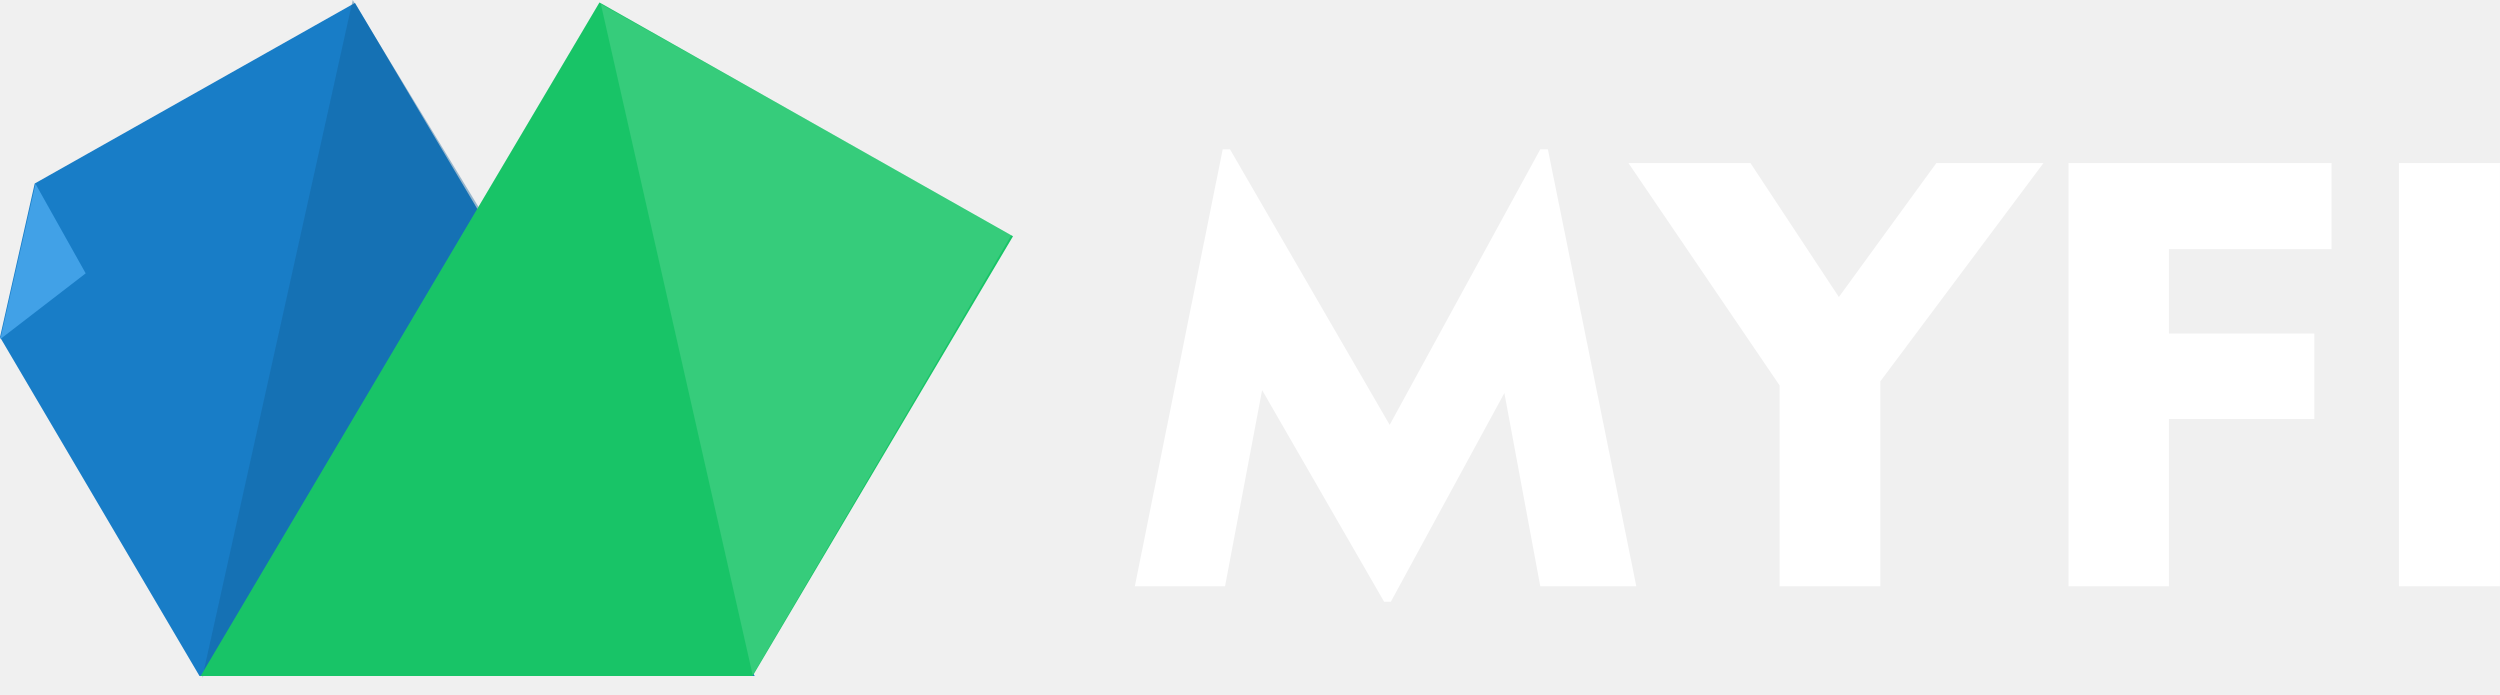
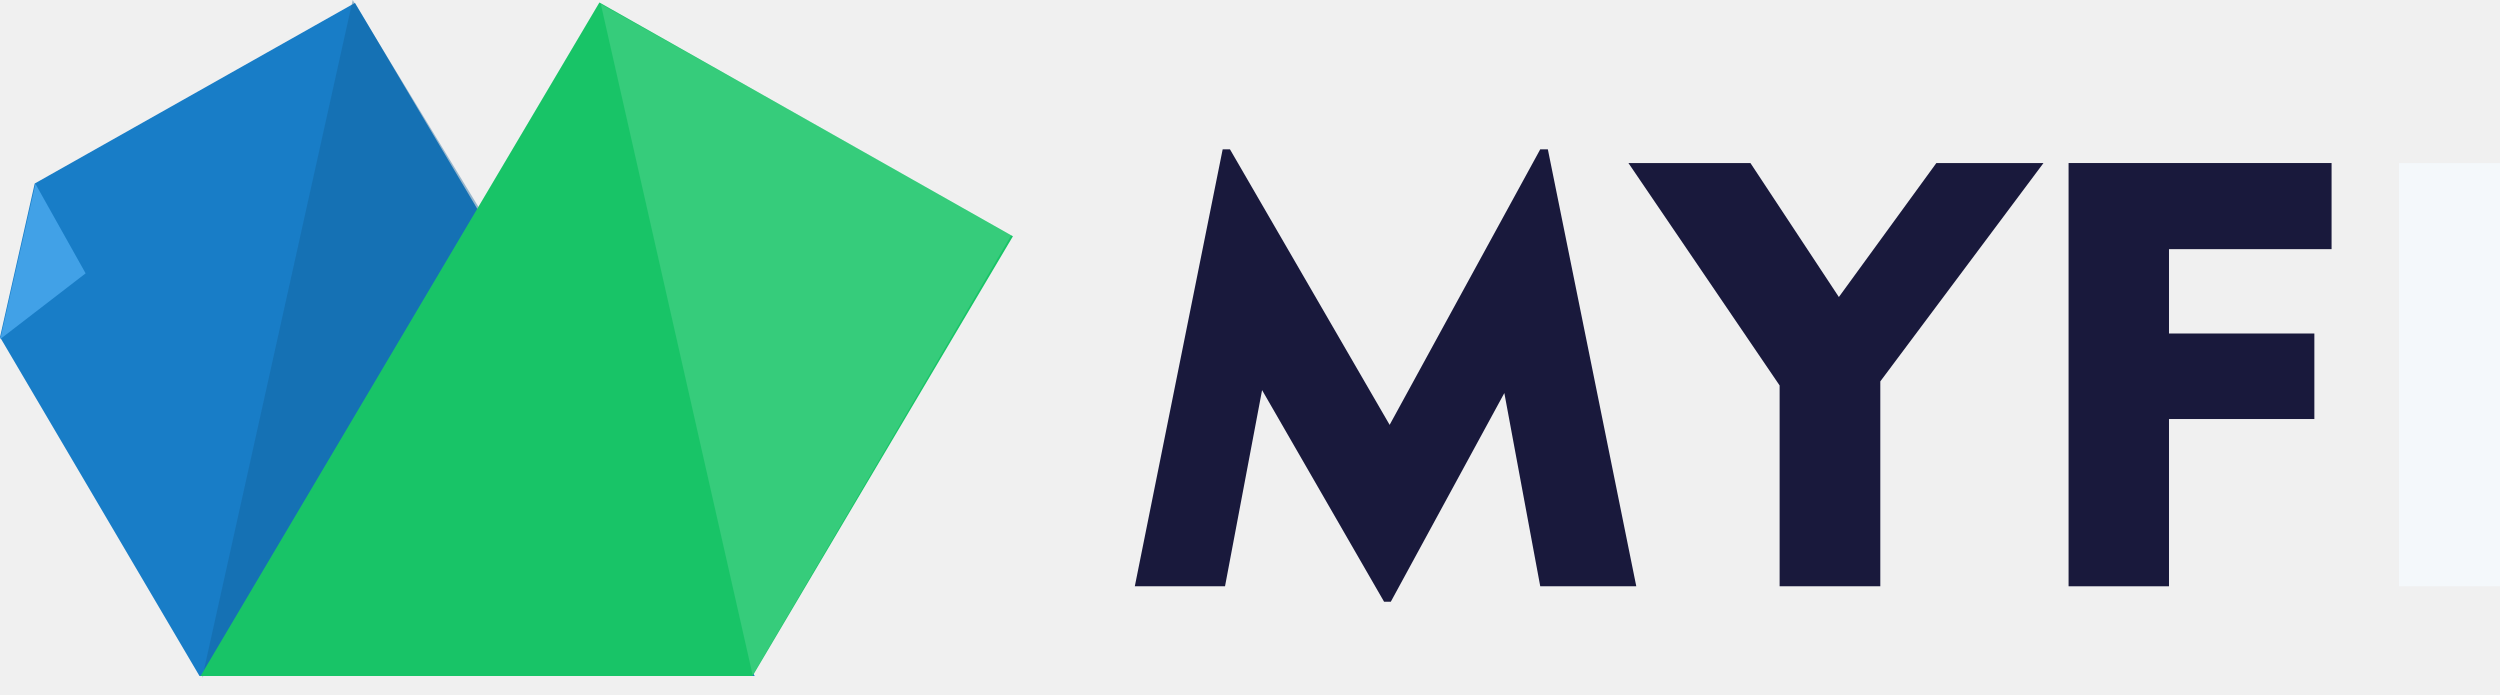
<svg xmlns="http://www.w3.org/2000/svg" width="144" height="40" viewBox="0 0 144 40" fill="none">
-   <g clip-path="url(#clip0_892_8205)">
-     <path d="M65.367 33.77L70.428 8.601H70.848L80.045 24.472L88.72 8.601H89.157L94.252 33.77H88.72L86.652 22.64L80.112 34.661H79.725L72.698 22.471L70.562 33.77H65.367Z" fill="white" />
-     <path d="M102.506 33.77V22.202L93.797 9.391H100.825L105.919 17.108L111.535 9.391H117.705L108.306 21.967V33.77H102.506Z" fill="white" />
-     <path d="M119.148 33.77V9.391H134.297V14.351H124.932V19.21H133.305V24.136H124.932V33.77H119.148Z" fill="white" />
-     <path d="M138.18 33.77V9.391H143.997V33.77H138.18Z" fill="white" />
+   <g clip-path="url(#clip0_76_3454)">
+     <path d="M65.365 33.77L70.426 8.601H70.846L80.043 24.472L88.718 8.601H89.156L94.25 33.77H88.718L86.65 22.64L80.11 34.661H79.724L72.696 22.471L70.561 33.77H65.365Z" fill="#19193C" />
+     <path d="M102.506 33.77V22.202L93.797 9.391H100.825L105.919 17.108L111.535 9.391H117.705L108.306 21.967V33.77H102.506Z" fill="#19193C" />
+     <path d="M119.15 33.77V9.391H134.299V14.351H124.934V19.21H133.307V24.136H124.934V33.77H119.15Z" fill="#19193C" />
+     <path d="M138.184 33.77V9.391H144.001V33.77H138.184Z" fill="#F4F8FB" />
    <path d="M2 10.57L0 19.418L11.492 38.939L43.474 38.939L20.447 0.168L2 10.57Z" fill="#187DC7" />
-     <path d="M0.016 19.533L2.046 10.591L4.936 15.745L0.016 19.533Z" fill="#41A1E7" />
-     <path opacity="0.4" d="M20.317 0L27.58 11.949L11.648 39.048L20.317 0Z" fill="#125F98" />
-     <path d="M58.349 13.608L34.529 0.142L11.555 38.939H43.35L58.349 13.608Z" fill="#18C467" />
-     <path opacity="0.3" d="M34.609 0.234L58.273 13.511L43.356 38.892L34.609 0.234Z" fill="white" fill-opacity="0.43" />
+     <path d="M0.012 19.533L2.042 10.591L4.932 15.745L0.012 19.533Z" fill="#41A1E7" />
+     <path opacity="0.4" d="M20.315 0L27.578 11.949L11.646 39.048L20.315 0Z" fill="#125F98" />
+     <path d="M58.345 13.609L34.526 0.143L11.551 38.939H43.346L58.345 13.609Z" fill="#18C467" />
+     <path opacity="0.3" d="M34.607 0.234L58.271 13.511L43.354 38.892L34.607 0.234Z" fill="white" fill-opacity="0.43" />
  </g>
  <defs>
-     <clipPath id="clip0_892_8205">
+     <clipPath id="clip0_76_3454">
      <rect width="144" height="39.673" fill="white" />
    </clipPath>
  </defs>
</svg>
